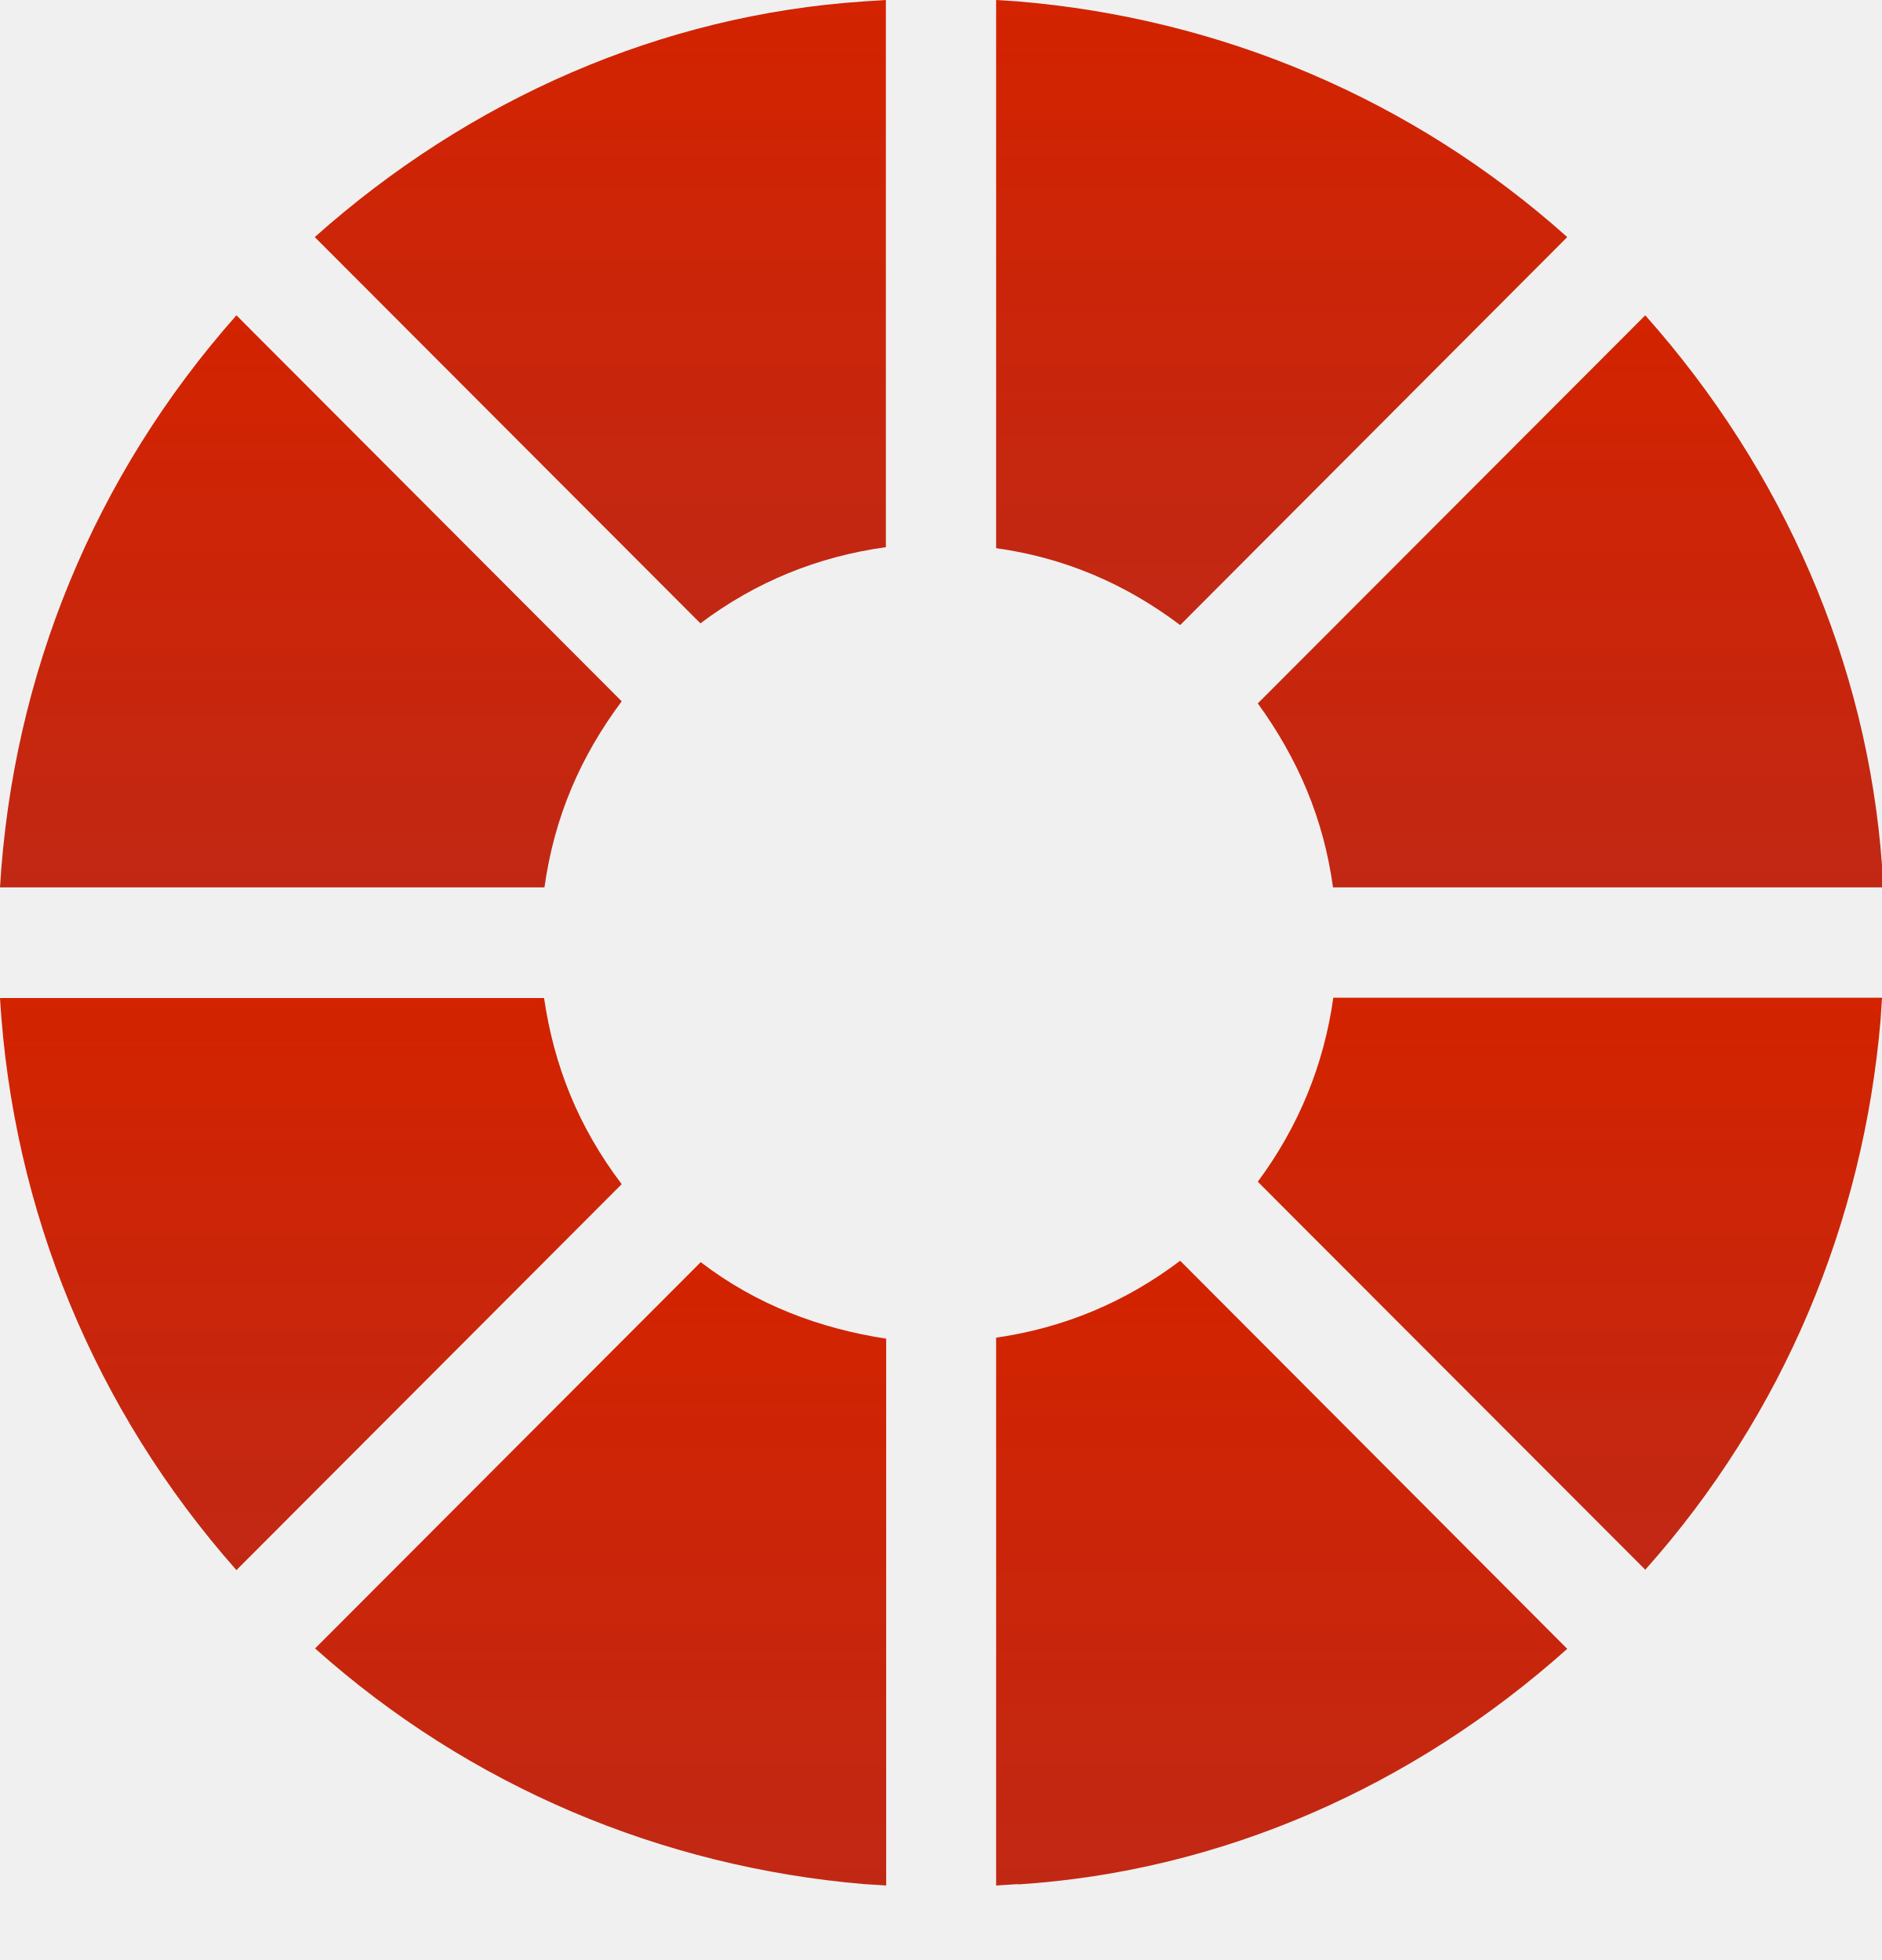
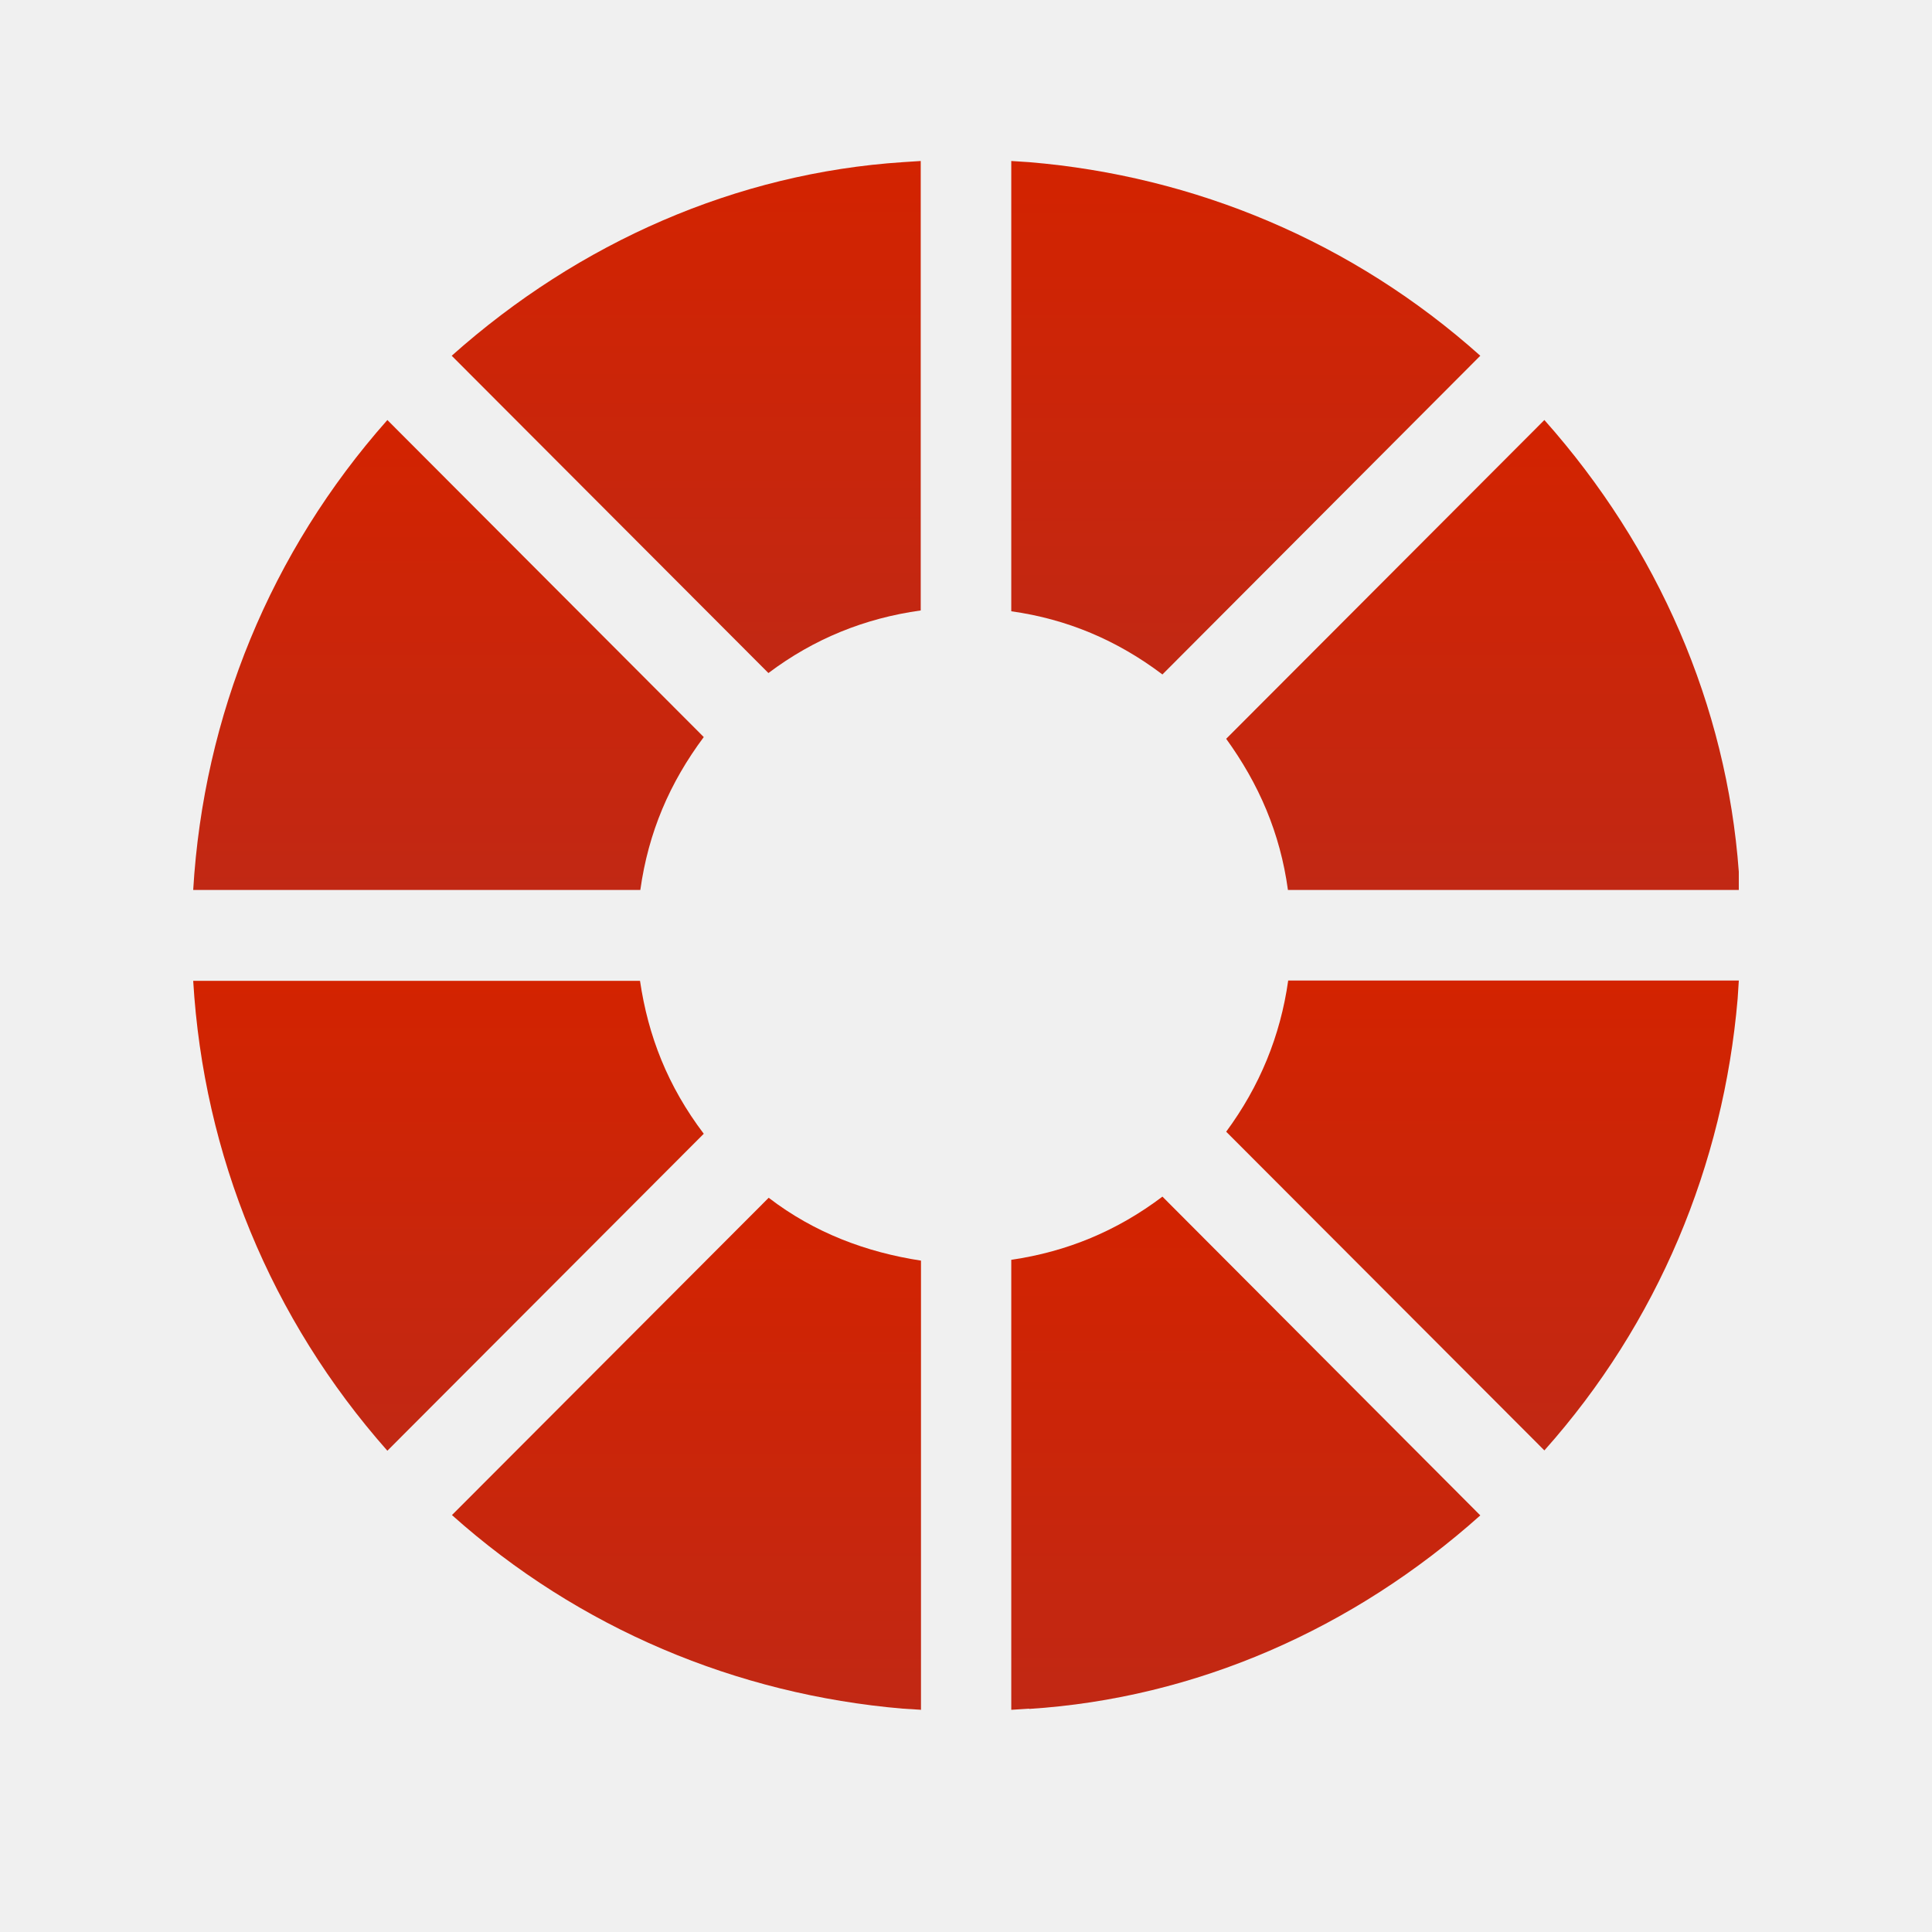
- <svg xmlns="http://www.w3.org/2000/svg" width="24" height="25" viewBox="0 0 24 25" fill="none">
-   <path d="M24 11.037V11.319H16.999C16.878 10.432 16.546 9.671 16.04 8.972L20.981 4.022C22.746 6.007 23.812 8.457 24 11.037Z" fill="url(#paint0_linear_51_141403)" />
-   <path d="M24 12.73L23.982 13.008C23.762 15.588 22.746 18.043 20.981 20.022L16.04 15.073C16.56 14.37 16.882 13.586 17.003 12.726H24V12.73Z" fill="url(#paint1_linear_51_141403)" />
-   <path d="M12.981 0.018C15.556 0.233 18.007 1.254 19.986 3.024L15.05 7.973C14.351 7.445 13.572 7.113 12.703 6.992V0L12.981 0.018Z" fill="url(#paint2_linear_51_141403)" />
-   <path d="M12.981 24.032L12.703 24.05V17.062C13.568 16.937 14.351 16.61 15.05 16.081L19.986 21.031C18.007 22.8 15.561 23.871 12.981 24.036V24.032Z" fill="url(#paint3_linear_51_141403)" />
-   <path d="M11.296 24.049L11.019 24.032C8.443 23.812 5.993 22.791 4.018 21.026L8.936 16.099C9.648 16.645 10.454 16.945 11.301 17.075V24.054L11.296 24.049Z" fill="url(#paint4_linear_51_141403)" />
-   <path d="M11.297 0V6.979C10.428 7.1 9.64 7.418 8.932 7.951L4.014 3.024C5.994 1.259 8.439 0.188 11.019 0.018L11.297 0Z" fill="url(#paint5_linear_51_141403)" />
-   <path d="M6.943 11.319H0C0.161 8.614 1.2 6.07 3.015 4.022L7.928 8.945C7.4 9.653 7.068 10.423 6.943 11.319Z" fill="url(#paint6_linear_51_141403)" />
-   <path d="M7.928 15.104L3.015 20.027C1.205 17.98 0.161 15.436 0 12.73H6.938C7.064 13.586 7.368 14.365 7.928 15.104Z" fill="url(#paint7_linear_51_141403)" />
+ <svg xmlns="http://www.w3.org/2000/svg" width="30" height="30" viewBox="0 0 30 30" fill="none">
+   <g clip-path="url(#clip0_104_14)">
+     <path d="M27 13.537V13.819H19.999C19.878 12.932 19.546 12.171 19.04 11.472L23.981 6.522C25.746 8.507 26.812 10.957 27 13.537Z" fill="url(#paint0_linear_104_14)" />
+     <path d="M27 15.23L26.982 15.508C26.762 18.088 25.746 20.543 23.981 22.522L19.04 17.573C19.56 16.869 19.882 16.086 20.003 15.226H27V15.23Z" fill="url(#paint1_linear_104_14)" />
+     <path d="M15.981 2.518C18.556 2.733 21.007 3.754 22.986 5.524L18.05 10.473C17.352 9.945 16.572 9.613 15.703 9.492V2.5L15.981 2.518Z" fill="url(#paint2_linear_104_14)" />
+     <path d="M15.981 26.532L15.703 26.55V19.562C16.568 19.437 17.352 19.11 18.05 18.581L22.986 23.531C21.007 25.3 18.561 26.371 15.981 26.536V26.532Z" fill="url(#paint3_linear_104_14)" />
+     <path d="M14.296 26.549L14.019 26.532C11.443 26.312 8.993 25.291 7.018 23.526L11.936 18.599C12.648 19.145 13.454 19.445 14.301 19.575V26.554L14.296 26.549Z" fill="url(#paint4_linear_104_14)" />
+     <path d="M14.297 2.5V9.479C13.428 9.6 12.64 9.918 11.932 10.451L7.014 5.524C8.994 3.759 11.439 2.688 14.019 2.518L14.297 2.5Z" fill="url(#paint5_linear_104_14)" />
+     <path d="M9.943 13.819H3C3.161 11.114 4.2 8.57 6.015 6.522L10.928 11.445C10.4 12.153 10.068 12.923 9.943 13.819Z" fill="url(#paint6_linear_104_14)" />
+     <path d="M10.928 17.605L6.015 22.527C4.205 20.48 3.161 17.936 3 15.23H9.938C10.064 16.086 10.368 16.865 10.928 17.605Z" fill="url(#paint7_linear_104_14)" />
+   </g>
  <defs>
-     <linearGradient id="paint0_linear_51_141403" x1="20.02" y1="4.022" x2="20.02" y2="11.319" gradientUnits="userSpaceOnUse">
+     <linearGradient id="paint0_linear_104_14" x1="23.02" y1="6.522" x2="23.02" y2="13.819" gradientUnits="userSpaceOnUse">
      <stop stop-color="#D32300" />
      <stop offset="1" stop-color="#C12814" />
    </linearGradient>
-     <linearGradient id="paint1_linear_51_141403" x1="20.02" y1="12.726" x2="20.02" y2="20.022" gradientUnits="userSpaceOnUse">
+     <linearGradient id="paint1_linear_104_14" x1="23.02" y1="15.226" x2="23.02" y2="22.522" gradientUnits="userSpaceOnUse">
      <stop stop-color="#D32300" />
      <stop offset="1" stop-color="#C12814" />
    </linearGradient>
-     <linearGradient id="paint2_linear_51_141403" x1="16.345" y1="0" x2="16.345" y2="7.973" gradientUnits="userSpaceOnUse">
+     <linearGradient id="paint2_linear_104_14" x1="19.345" y1="2.5" x2="19.345" y2="10.473" gradientUnits="userSpaceOnUse">
      <stop stop-color="#D32300" />
      <stop offset="1" stop-color="#C12814" />
    </linearGradient>
-     <linearGradient id="paint3_linear_51_141403" x1="16.345" y1="16.081" x2="16.345" y2="24.05" gradientUnits="userSpaceOnUse">
+     <linearGradient id="paint3_linear_104_14" x1="19.345" y1="18.581" x2="19.345" y2="26.55" gradientUnits="userSpaceOnUse">
      <stop stop-color="#D32300" />
      <stop offset="1" stop-color="#C12814" />
    </linearGradient>
-     <linearGradient id="paint4_linear_51_141403" x1="7.659" y1="16.099" x2="7.659" y2="24.054" gradientUnits="userSpaceOnUse">
+     <linearGradient id="paint4_linear_104_14" x1="10.659" y1="18.599" x2="10.659" y2="26.554" gradientUnits="userSpaceOnUse">
      <stop stop-color="#D32300" />
      <stop offset="1" stop-color="#C12814" />
    </linearGradient>
-     <linearGradient id="paint5_linear_51_141403" x1="7.655" y1="0" x2="7.655" y2="7.951" gradientUnits="userSpaceOnUse">
+     <linearGradient id="paint5_linear_104_14" x1="10.655" y1="2.5" x2="10.655" y2="10.451" gradientUnits="userSpaceOnUse">
      <stop stop-color="#D32300" />
      <stop offset="1" stop-color="#C12814" />
    </linearGradient>
-     <linearGradient id="paint6_linear_51_141403" x1="3.964" y1="4.022" x2="3.964" y2="11.319" gradientUnits="userSpaceOnUse">
+     <linearGradient id="paint6_linear_104_14" x1="6.964" y1="6.522" x2="6.964" y2="13.819" gradientUnits="userSpaceOnUse">
      <stop stop-color="#D32300" />
      <stop offset="1" stop-color="#C12814" />
    </linearGradient>
-     <linearGradient id="paint7_linear_51_141403" x1="3.964" y1="12.73" x2="3.964" y2="20.027" gradientUnits="userSpaceOnUse">
+     <linearGradient id="paint7_linear_104_14" x1="6.964" y1="15.23" x2="6.964" y2="22.527" gradientUnits="userSpaceOnUse">
      <stop stop-color="#D32300" />
      <stop offset="1" stop-color="#C12814" />
    </linearGradient>
+     <clipPath id="clip0_104_14">
+       <rect width="24" height="25" fill="white" transform="translate(3 2.5)" />
+     </clipPath>
  </defs>
</svg>
